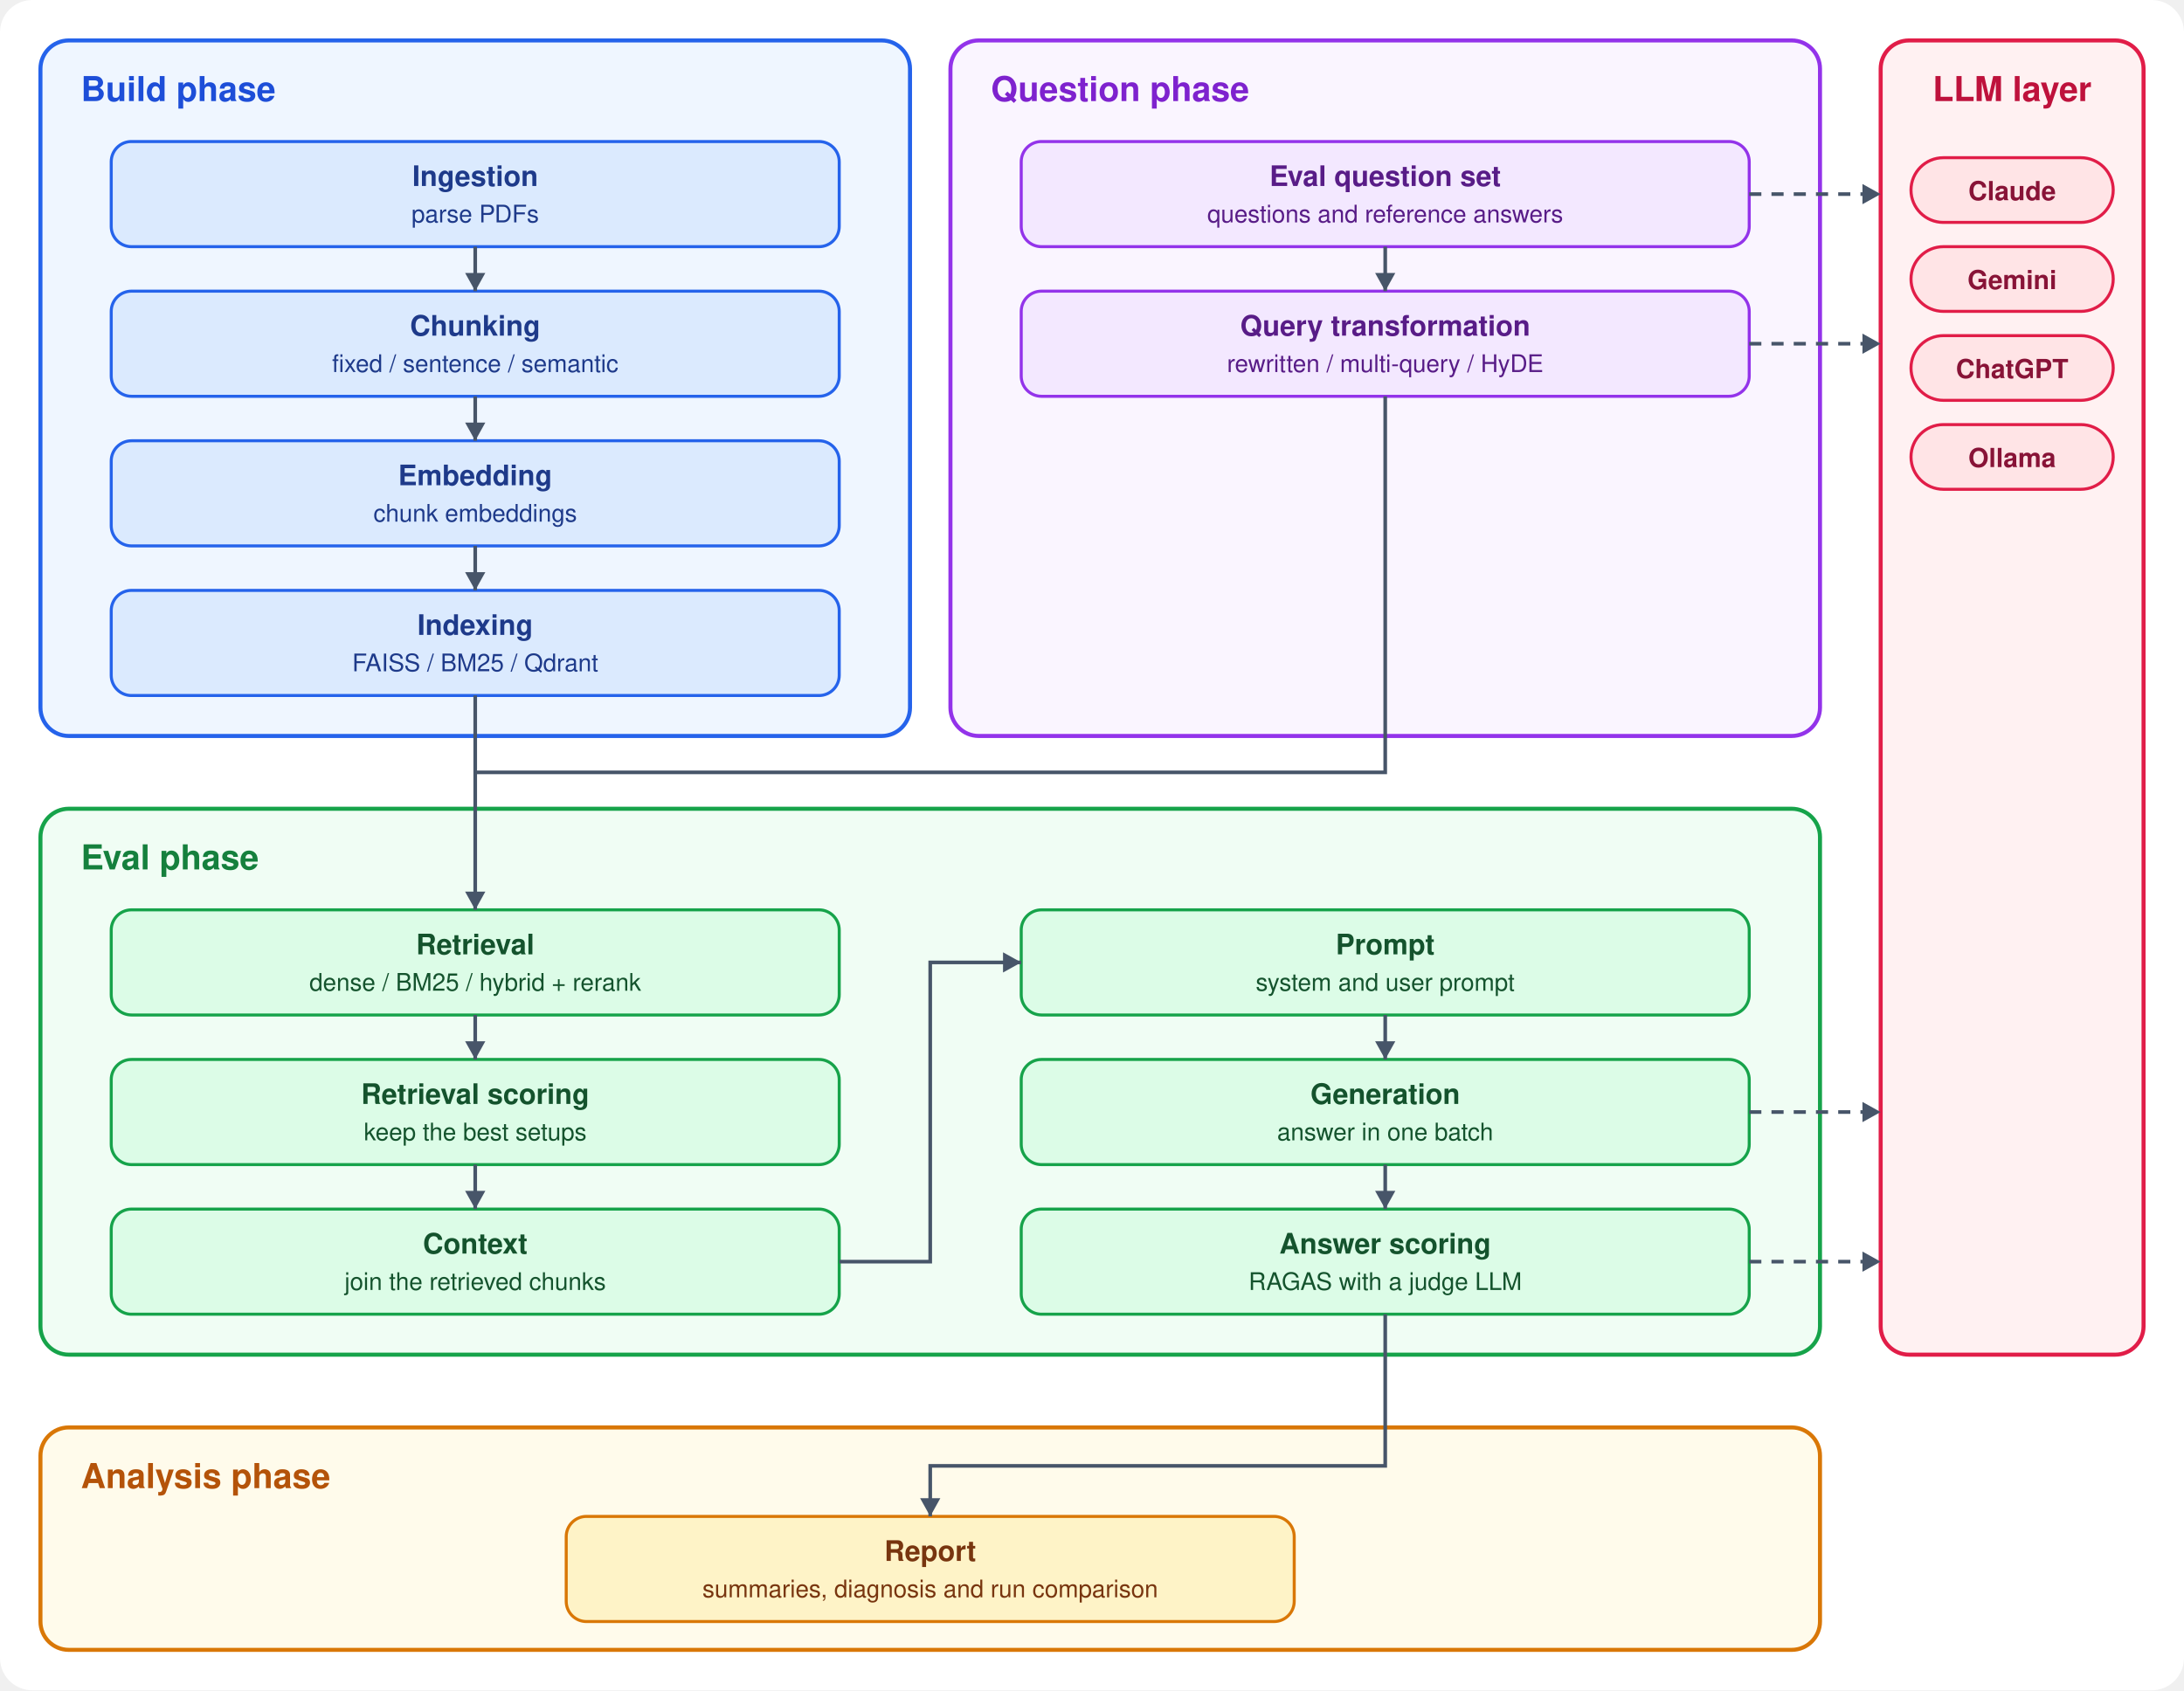
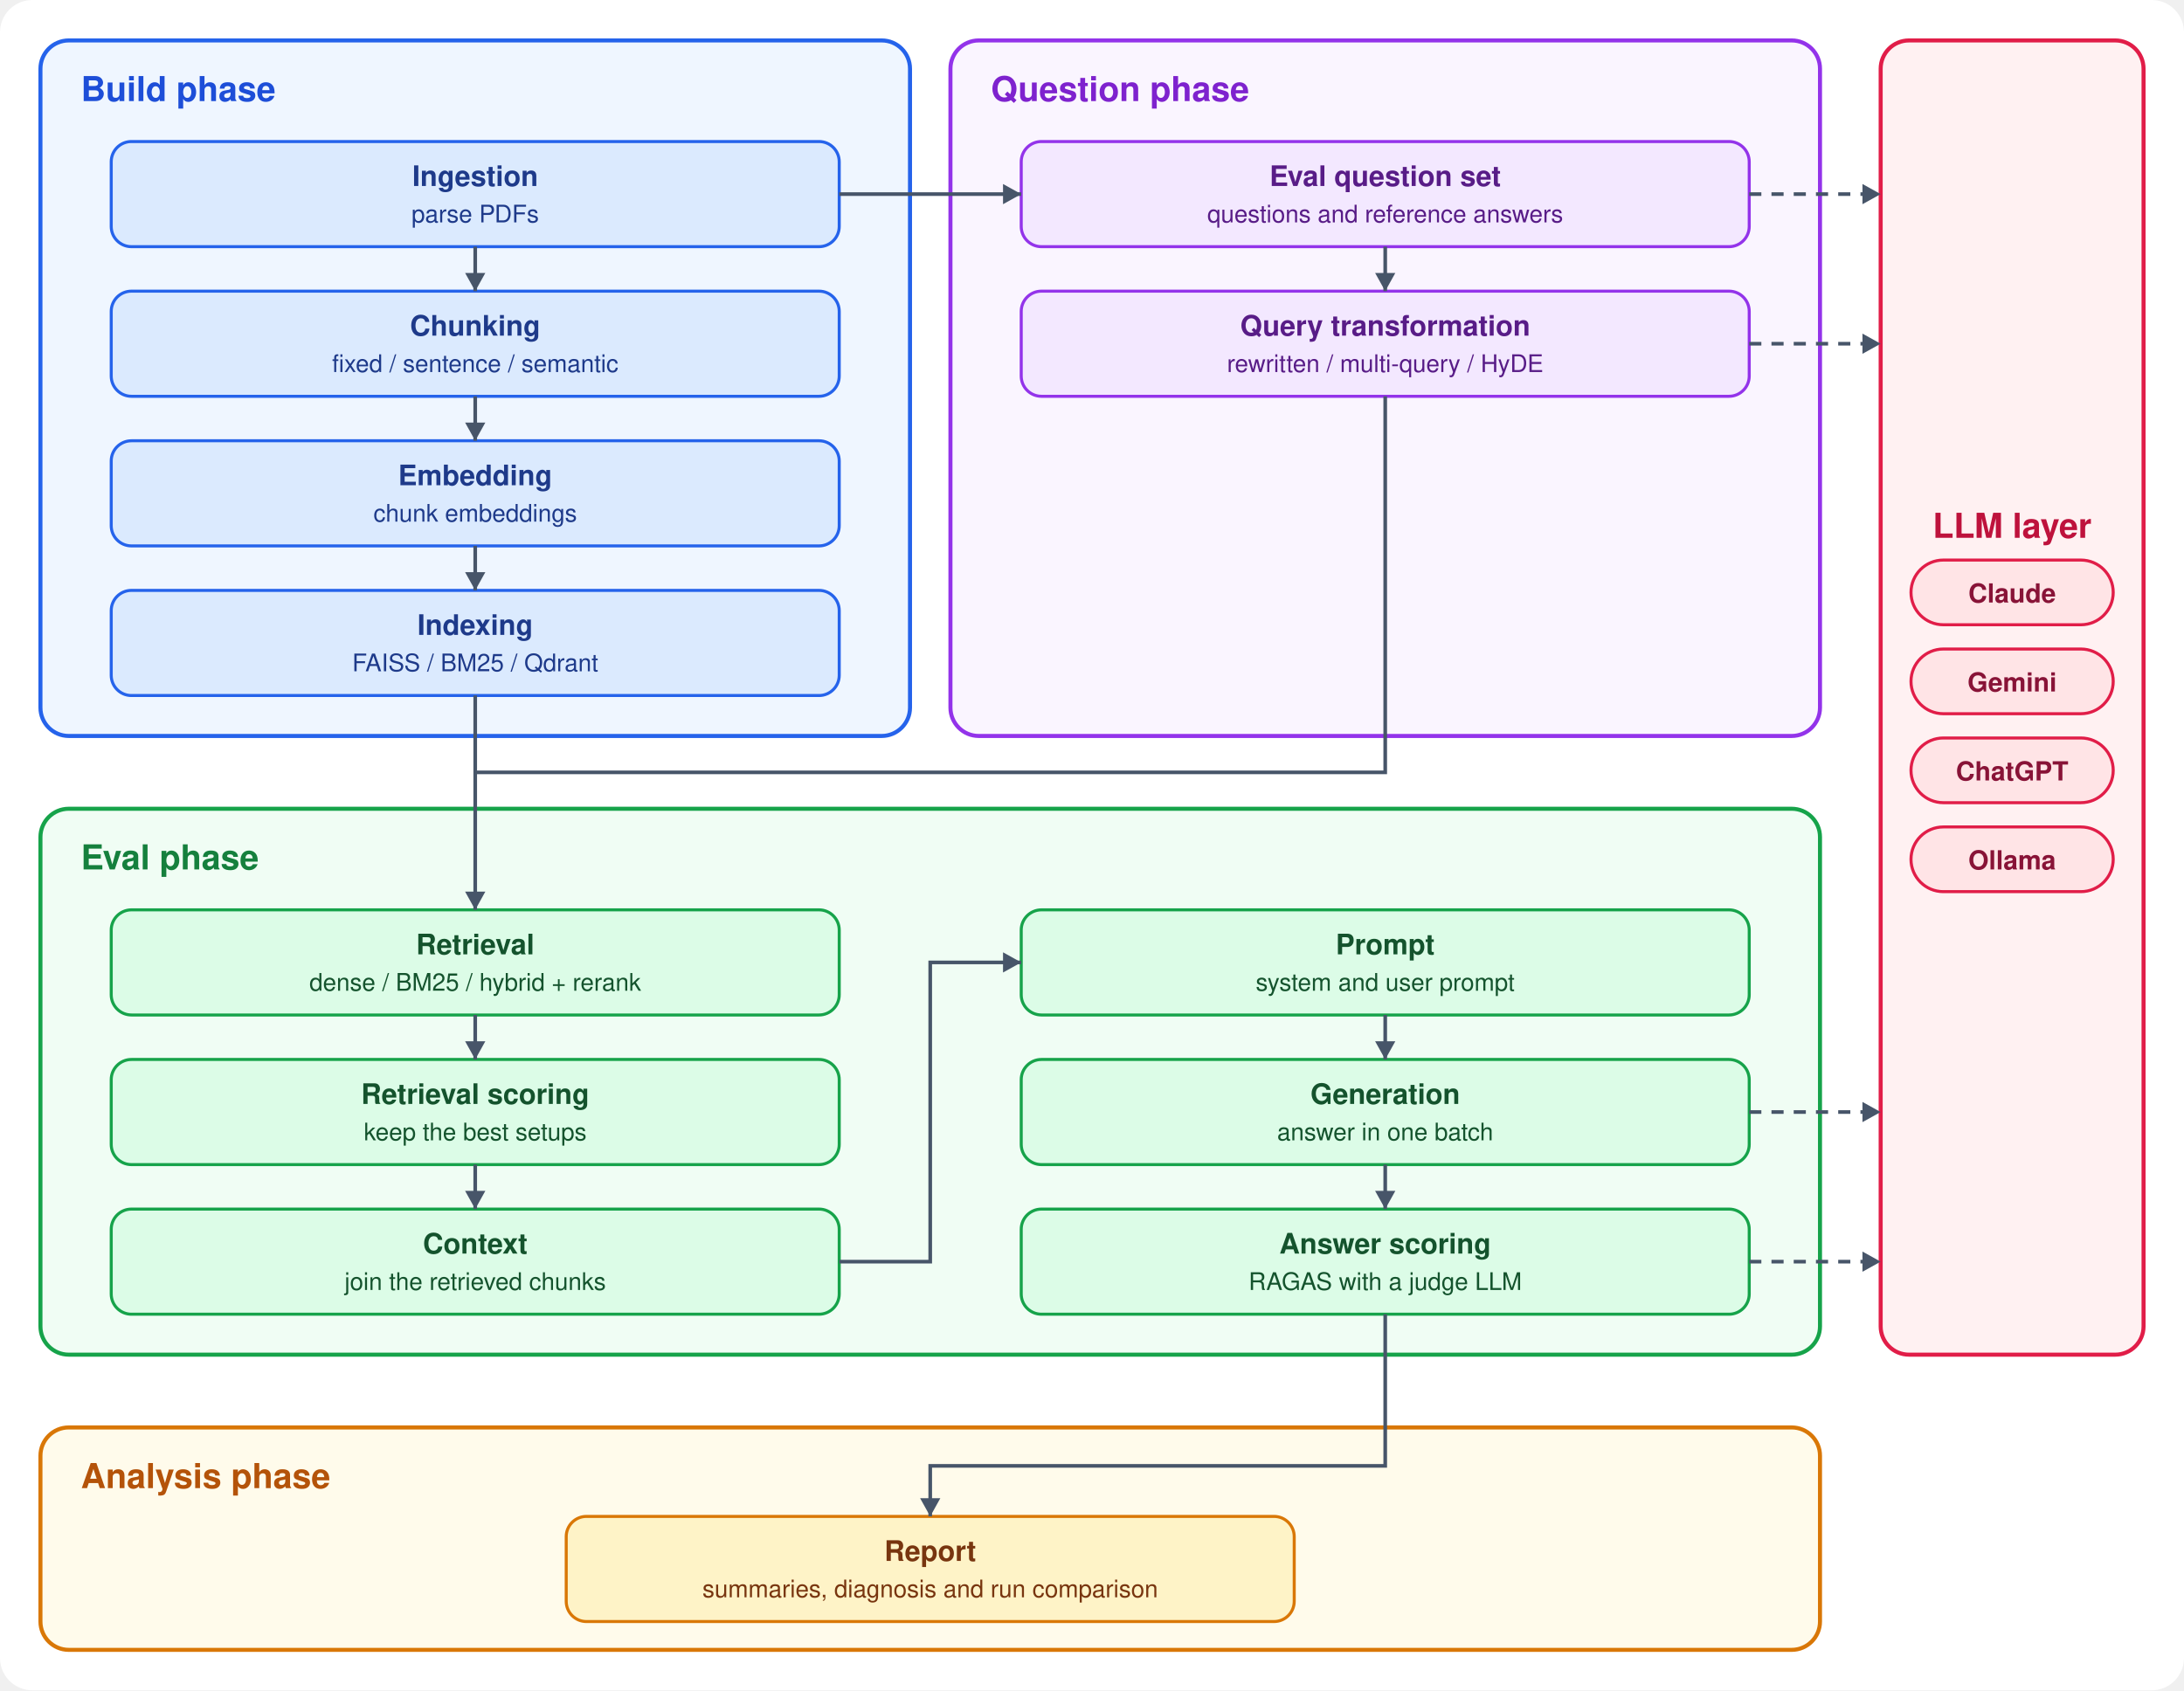
<svg xmlns="http://www.w3.org/2000/svg" width="1080" height="836" viewBox="0 0 1080 836" font-family="-apple-system, Segoe UI, Helvetica, Arial, sans-serif">
  <defs>
    <marker id="arrow" viewBox="0 0 10 10" refX="9" refY="5" markerWidth="7" markerHeight="7" orient="auto-start-reverse">
      <path d="M0,0 L10,5 L0,10 z" fill="#475569" />
    </marker>
  </defs>
  <rect x="0" y="0" width="1080" height="836" rx="16" fill="#ffffff" />
  <rect x="20" y="20" width="430" height="344" rx="14" fill="#eff6ff" stroke="#2563eb" stroke-width="2" />
  <text x="40" y="50" font-size="17" font-weight="700" fill="#1d4ed8">Build phase</text>
  <rect x="55" y="70" width="360" height="52" rx="10" fill="#dbeafe" stroke="#2563eb" stroke-width="1.5" />
  <text x="235.0" y="92" text-anchor="middle" font-size="14" font-weight="700" fill="#1e3a8a">Ingestion</text>
  <text x="235.0" y="110" text-anchor="middle" font-size="12" fill="#1e3a8a">parse PDFs</text>
  <rect x="55" y="144" width="360" height="52" rx="10" fill="#dbeafe" stroke="#2563eb" stroke-width="1.5" />
  <text x="235.0" y="166" text-anchor="middle" font-size="14" font-weight="700" fill="#1e3a8a">Chunking</text>
  <text x="235.0" y="184" text-anchor="middle" font-size="12" fill="#1e3a8a">fixed / sentence / semantic</text>
  <polyline points="235.0,122 235.0,144" fill="none" stroke="#475569" stroke-width="1.8" />
  <polygon points="235.0,144 230.0,135 240.0,135" fill="#475569" />
  <rect x="55" y="218" width="360" height="52" rx="10" fill="#dbeafe" stroke="#2563eb" stroke-width="1.5" />
  <text x="235.0" y="240" text-anchor="middle" font-size="14" font-weight="700" fill="#1e3a8a">Embedding</text>
  <text x="235.0" y="258" text-anchor="middle" font-size="12" fill="#1e3a8a">chunk embeddings</text>
  <polyline points="235.0,196 235.0,218" fill="none" stroke="#475569" stroke-width="1.8" />
  <polygon points="235.0,218 230.0,209 240.0,209" fill="#475569" />
  <rect x="55" y="292" width="360" height="52" rx="10" fill="#dbeafe" stroke="#2563eb" stroke-width="1.5" />
  <text x="235.0" y="314" text-anchor="middle" font-size="14" font-weight="700" fill="#1e3a8a">Indexing</text>
  <text x="235.0" y="332" text-anchor="middle" font-size="12" fill="#1e3a8a">FAISS / BM25 / Qdrant</text>
  <polyline points="235.0,270 235.0,292" fill="none" stroke="#475569" stroke-width="1.8" />
  <polygon points="235.0,292 230.0,283 240.0,283" fill="#475569" />
  <rect x="470" y="20" width="430" height="344" rx="14" fill="#faf5ff" stroke="#9333ea" stroke-width="2" />
  <text x="490" y="50" font-size="17" font-weight="700" fill="#7e22ce">Question phase</text>
  <rect x="505" y="70" width="360" height="52" rx="10" fill="#f3e8ff" stroke="#9333ea" stroke-width="1.5" />
  <text x="685.0" y="92" text-anchor="middle" font-size="14" font-weight="700" fill="#581c87">Eval question set</text>
  <text x="685.0" y="110" text-anchor="middle" font-size="12" fill="#581c87">questions and reference answers</text>
  <rect x="505" y="144" width="360" height="52" rx="10" fill="#f3e8ff" stroke="#9333ea" stroke-width="1.5" />
  <text x="685.0" y="166" text-anchor="middle" font-size="14" font-weight="700" fill="#581c87">Query transformation</text>
  <text x="685.0" y="184" text-anchor="middle" font-size="12" fill="#581c87">rewritten / multi-query / HyDE</text>
  <polyline points="685.0,122 685.0,144" fill="none" stroke="#475569" stroke-width="1.8" />
  <polygon points="685.0,144 680.0,135 690.0,135" fill="#475569" />
+   <polyline points="415,96.0 505,96.0" fill="none" stroke="#475569" stroke-width="1.8" />
+   <polygon points="505,96.0 496,91.0 496,101.0" fill="#475569" />
  <rect x="20" y="400" width="880" height="270" rx="14" fill="#f0fdf4" stroke="#16a34a" stroke-width="2" />
  <text x="40" y="430" font-size="17" font-weight="700" fill="#15803d">Eval phase</text>
  <rect x="55" y="450" width="360" height="52" rx="10" fill="#dcfce7" stroke="#16a34a" stroke-width="1.5" />
  <text x="235.0" y="472" text-anchor="middle" font-size="14" font-weight="700" fill="#14532d">Retrieval</text>
  <text x="235.0" y="490" text-anchor="middle" font-size="12" fill="#14532d">dense / BM25 / hybrid + rerank</text>
  <rect x="55" y="524" width="360" height="52" rx="10" fill="#dcfce7" stroke="#16a34a" stroke-width="1.5" />
  <text x="235.0" y="546" text-anchor="middle" font-size="14" font-weight="700" fill="#14532d">Retrieval scoring</text>
  <text x="235.0" y="564" text-anchor="middle" font-size="12" fill="#14532d">keep the best setups</text>
  <polyline points="235.0,502 235.0,524" fill="none" stroke="#475569" stroke-width="1.8" />
  <polygon points="235.0,524 230.0,515 240.0,515" fill="#475569" />
  <rect x="55" y="598" width="360" height="52" rx="10" fill="#dcfce7" stroke="#16a34a" stroke-width="1.5" />
  <text x="235.0" y="620" text-anchor="middle" font-size="14" font-weight="700" fill="#14532d">Context</text>
  <text x="235.0" y="638" text-anchor="middle" font-size="12" fill="#14532d">join the retrieved chunks</text>
  <polyline points="235.0,576 235.0,598" fill="none" stroke="#475569" stroke-width="1.8" />
  <polygon points="235.0,598 230.0,589 240.0,589" fill="#475569" />
  <rect x="505" y="450" width="360" height="52" rx="10" fill="#dcfce7" stroke="#16a34a" stroke-width="1.5" />
  <text x="685.0" y="472" text-anchor="middle" font-size="14" font-weight="700" fill="#14532d">Prompt</text>
  <text x="685.0" y="490" text-anchor="middle" font-size="12" fill="#14532d">system and user prompt</text>
  <rect x="505" y="524" width="360" height="52" rx="10" fill="#dcfce7" stroke="#16a34a" stroke-width="1.5" />
  <text x="685.0" y="546" text-anchor="middle" font-size="14" font-weight="700" fill="#14532d">Generation</text>
  <text x="685.0" y="564" text-anchor="middle" font-size="12" fill="#14532d">answer in one batch</text>
  <polyline points="685.0,502 685.0,524" fill="none" stroke="#475569" stroke-width="1.8" />
  <polygon points="685.0,524 680.0,515 690.0,515" fill="#475569" />
  <rect x="505" y="598" width="360" height="52" rx="10" fill="#dcfce7" stroke="#16a34a" stroke-width="1.5" />
  <text x="685.0" y="620" text-anchor="middle" font-size="14" font-weight="700" fill="#14532d">Answer scoring</text>
  <text x="685.0" y="638" text-anchor="middle" font-size="12" fill="#14532d">RAGAS with a judge LLM</text>
  <polyline points="685.0,576 685.0,598" fill="none" stroke="#475569" stroke-width="1.8" />
  <polygon points="685.0,598 680.0,589 690.0,589" fill="#475569" />
  <polyline points="415,624.0 460,624.0 460,476.0 505,476.0" fill="none" stroke="#475569" stroke-width="1.8" />
  <polygon points="505,476.0 496,471.0 496,481.0" fill="#475569" />
  <polyline points="235.0,344 235.0,450" fill="none" stroke="#475569" stroke-width="1.8" />
  <polygon points="235.0,450 230.0,441 240.0,441" fill="#475569" />
  <polyline points="685.0,196 685.0,382 235.0,382" fill="none" stroke="#475569" stroke-width="1.8" />
  <rect x="20" y="706" width="880" height="110" rx="14" fill="#fffbeb" stroke="#d97706" stroke-width="2" />
  <text x="40" y="736" font-size="17" font-weight="700" fill="#b45309">Analysis phase</text>
  <rect x="280" y="750" width="360" height="52" rx="10" fill="#fef3c7" stroke="#d97706" stroke-width="1.5" />
  <text x="460.0" y="772" text-anchor="middle" font-size="14" font-weight="700" fill="#78350f">Report</text>
  <text x="460.0" y="790" text-anchor="middle" font-size="12" fill="#78350f">summaries, diagnosis and run comparison</text>
  <polyline points="685.0,650 685.0,725 460,725 460,750" fill="none" stroke="#475569" stroke-width="1.8" />
  <polygon points="460,750 455,741 465,741" fill="#475569" />
  <rect x="930" y="20" width="130" height="650" rx="14" fill="#fff1f2" stroke="#e11d48" stroke-width="2" />
-   <text x="995" y="50" text-anchor="middle" font-size="17" font-weight="700" fill="#be123c">LLM layer</text>
-   <rect x="945" y="78" width="100" height="32" rx="16" fill="#ffe4e6" stroke="#e11d48" stroke-width="1.5" />
-   <text x="995" y="99" text-anchor="middle" font-size="13" font-weight="700" fill="#881337">Claude</text>
-   <rect x="945" y="122" width="100" height="32" rx="16" fill="#ffe4e6" stroke="#e11d48" stroke-width="1.5" />
-   <text x="995" y="143" text-anchor="middle" font-size="13" font-weight="700" fill="#881337">Gemini</text>
-   <rect x="945" y="166" width="100" height="32" rx="16" fill="#ffe4e6" stroke="#e11d48" stroke-width="1.5" />
-   <text x="995" y="187" text-anchor="middle" font-size="13" font-weight="700" fill="#881337">ChatGPT</text>
-   <rect x="945" y="210" width="100" height="32" rx="16" fill="#ffe4e6" stroke="#e11d48" stroke-width="1.5" />
-   <text x="995" y="231" text-anchor="middle" font-size="13" font-weight="700" fill="#881337">Ollama</text>
+   <text x="995" y="266.0" text-anchor="middle" font-size="17" font-weight="700" fill="#be123c">LLM layer</text>
+   <rect x="945" y="277.0" width="100" height="32" rx="16" fill="#ffe4e6" stroke="#e11d48" stroke-width="1.5" />
+   <text x="995" y="298.0" text-anchor="middle" font-size="13" font-weight="700" fill="#881337">Claude</text>
+   <rect x="945" y="321.0" width="100" height="32" rx="16" fill="#ffe4e6" stroke="#e11d48" stroke-width="1.5" />
+   <text x="995" y="342.0" text-anchor="middle" font-size="13" font-weight="700" fill="#881337">Gemini</text>
+   <rect x="945" y="365.0" width="100" height="32" rx="16" fill="#ffe4e6" stroke="#e11d48" stroke-width="1.5" />
+   <text x="995" y="386.0" text-anchor="middle" font-size="13" font-weight="700" fill="#881337">ChatGPT</text>
+   <rect x="945" y="409.0" width="100" height="32" rx="16" fill="#ffe4e6" stroke="#e11d48" stroke-width="1.5" />
+   <text x="995" y="430.0" text-anchor="middle" font-size="13" font-weight="700" fill="#881337">Ollama</text>
  <polyline points="865,96.0 930,96.0" fill="none" stroke="#475569" stroke-width="1.8" stroke-dasharray="6 5" />
  <polygon points="930,96.0 921,91.0 921,101.0" fill="#475569" />
  <polyline points="865,170.0 930,170.0" fill="none" stroke="#475569" stroke-width="1.8" stroke-dasharray="6 5" />
  <polygon points="930,170.0 921,165.0 921,175.0" fill="#475569" />
  <polyline points="865,550.0 930,550.0" fill="none" stroke="#475569" stroke-width="1.8" stroke-dasharray="6 5" />
  <polygon points="930,550.0 921,545.0 921,555.0" fill="#475569" />
  <polyline points="865,624.0 930,624.0" fill="none" stroke="#475569" stroke-width="1.8" stroke-dasharray="6 5" />
  <polygon points="930,624.0 921,619.0 921,629.0" fill="#475569" />
</svg>
